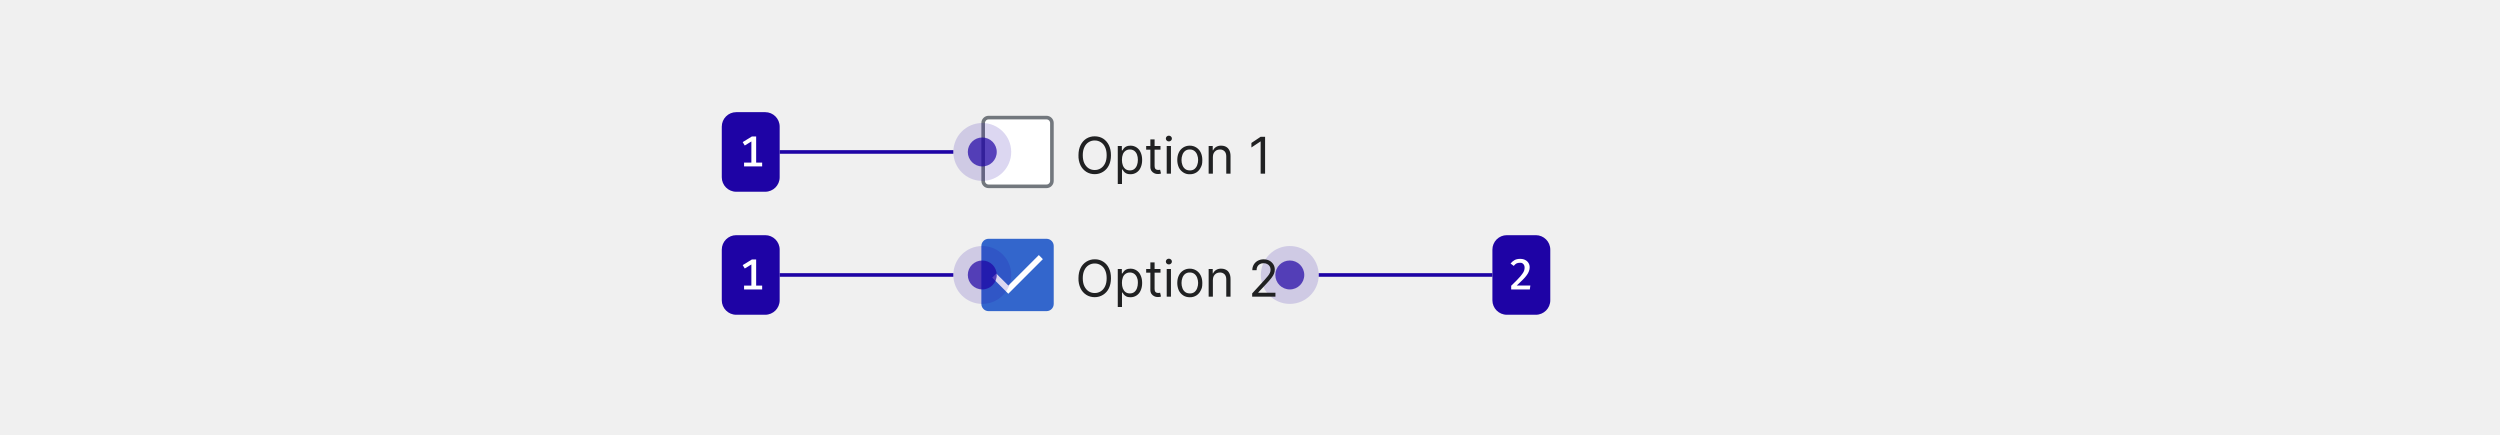
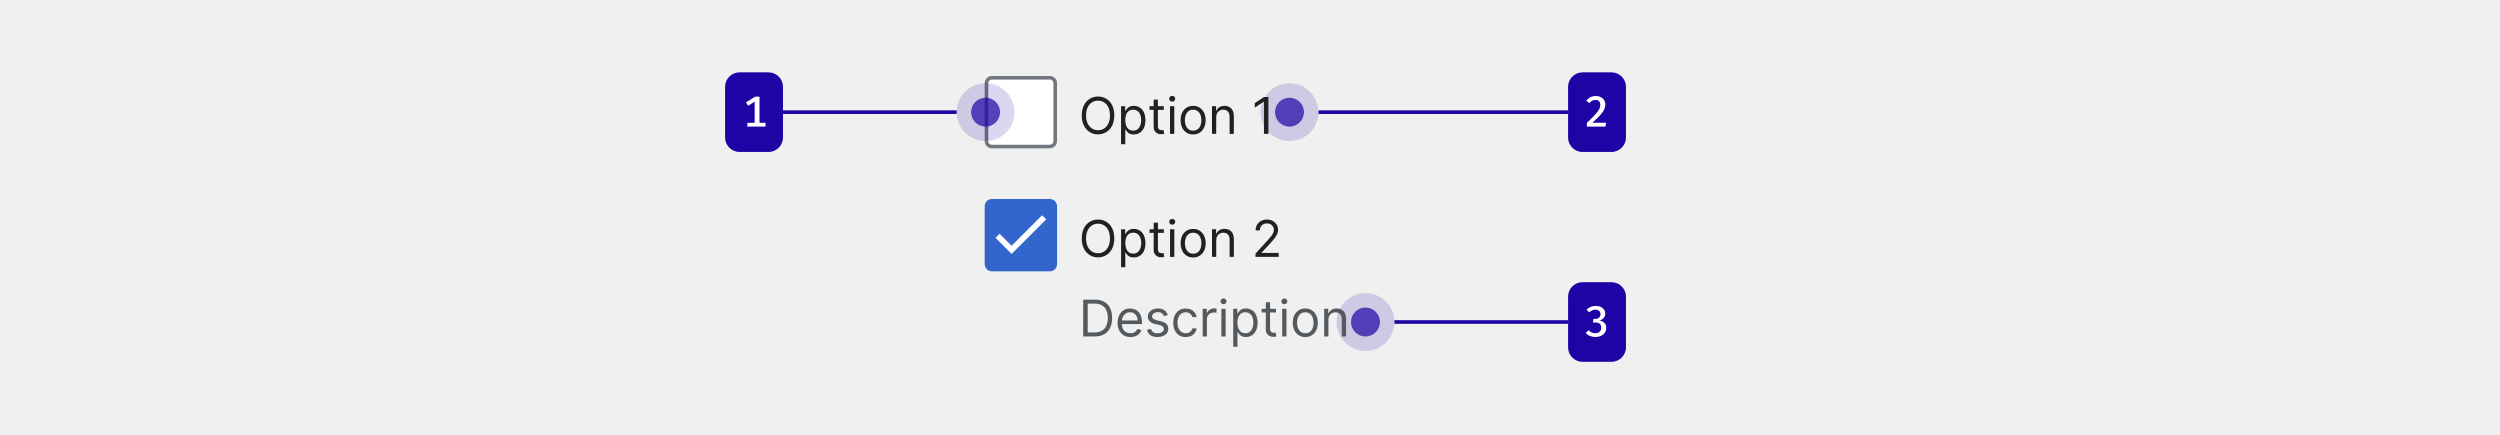
<svg xmlns="http://www.w3.org/2000/svg" width="691" height="120" fill="none" viewBox="0 0 691 120">
-   <path fill="#1E03A5" d="M364.5 76.5h48v-1h-48z" />
-   <circle cx="356.5" cy="76" r="8" fill="#1E03A5" opacity=".16" transform="rotate(-180 356.5 76)" />
-   <circle cx="356.5" cy="76" r="4" fill="#1E03A5" fill-opacity=".7" transform="rotate(-180 356.5 76)" />
-   <rect width="16" height="22" x="412.5" y="65" fill="#1E03A5" rx="4" />
-   <path fill="#fff" d="M420.17 71.55q.84 0 1.42.32a2.2 2.2 0 0 1 1.21 2.02q0 .54-.2 1.06a4 4 0 0 1-.6 1.1q-.4.57-1.1 1.27-.68.7-1.67 1.6h3.76l-.15 1.08h-5.15v-1.02l1.53-1.5q.63-.66 1.06-1.15.42-.5.67-.89.25-.4.35-.75t.1-.71q0-.63-.35-.99c-.35-.36-.56-.36-.98-.36q-.57 0-.94.2-.36.2-.73.67l-.88-.67a4 4 0 0 1 1.12-.95q.63-.33 1.53-.33" />
-   <rect width="19" height="19" x="271.75" y="32.5" fill="#fff" stroke="#72777D" stroke-linecap="square" rx="1.5" />
-   <path fill="#202122" d="M307.07 42.91q0 1.6-.58 2.78a4.3 4.3 0 0 1-3.91 2.45q-1.3 0-2.32-.64a4.4 4.4 0 0 1-1.6-1.8 6 6 0 0 1-.57-2.8q0-1.6.58-2.77.58-1.18 1.6-1.82a4.3 4.3 0 0 1 2.31-.63q1.3 0 2.32.63 1 .64 1.6 1.81.57 1.19.57 2.79m-1.19 0q0-1.33-.44-2.23a3 3 0 0 0-1.19-1.38 3 3 0 0 0-1.67-.47 3 3 0 0 0-1.68.47q-.75.46-1.18 1.38-.44.9-.44 2.23 0 1.32.44 2.23.45.9 1.18 1.38a3 3 0 0 0 1.68.47 3 3 0 0 0 1.67-.47q.75-.47 1.19-1.38t.44-2.23m3.07 7.95v-10.5h1.13v1.22h.14l.36-.51q.22-.32.66-.56t1.19-.25a3 3 0 0 1 2.84 1.85q.42.9.42 2.1t-.42 2.1a3 3 0 0 1-2.83 1.85q-.74 0-1.17-.24a2 2 0 0 1-.68-.57l-.37-.52h-.1v4.03zm1.15-6.68q0 .87.25 1.53.26.66.74 1.03.5.36 1.2.36.74 0 1.23-.38.5-.4.74-1.06.25-.66.25-1.48 0-.8-.24-1.45a2.3 2.3 0 0 0-.74-1.03 2 2 0 0 0-1.24-.38 2 2 0 0 0-1.94 1.36q-.25.64-.25 1.5m10.66-3.82v1h-3.96v-1zm-2.8-1.83h1.17v7.28q0 .5.14.75a.7.7 0 0 0 .38.33q.23.08.49.08l.32-.02.2-.04.24 1.05a2 2 0 0 1-.88.14 2 2 0 0 1-.97-.21 2 2 0 0 1-.79-.66 2 2 0 0 1-.3-1.1zm4.52 9.47v-7.64h1.17V48zm.6-8.91a.8.8 0 0 1-.6-.23.8.8 0 0 1-.24-.56.8.8 0 0 1 .24-.57.8.8 0 0 1 .6-.23q.34 0 .58.23a.7.7 0 0 1 .25.57.7.7 0 0 1-.25.56.8.8 0 0 1-.58.23m5.78 9.07a3 3 0 0 1-1.81-.5 3.4 3.4 0 0 1-1.22-1.37 5 5 0 0 1-.43-2.07q0-1.2.43-2.08a3.3 3.3 0 0 1 1.22-1.38 3.3 3.3 0 0 1 1.81-.5 3.3 3.3 0 0 1 3.02 1.88q.44.9.44 2.08c0 1.18-.14 1.48-.44 2.07a3.3 3.3 0 0 1-1.2 1.38 3.3 3.3 0 0 1-1.82.49m0-1.05q.79 0 1.3-.4a2.4 2.4 0 0 0 .74-1.07 4 4 0 0 0 0-2.85 2.4 2.4 0 0 0-.75-1.06 2 2 0 0 0-1.29-.41 2 2 0 0 0-1.3.4 2.4 2.4 0 0 0-.74 1.08 4 4 0 0 0-.25 1.42q0 .77.25 1.42.24.66.75 1.06.5.4 1.3.4Zm6.38-3.7V48h-1.17v-7.64h1.13v1.2h.1q.27-.59.82-.94a2.5 2.5 0 0 1 1.41-.36q.78 0 1.36.32t.9.96q.33.64.33 1.6V48h-1.18v-4.77q0-.9-.46-1.4a1.7 1.7 0 0 0-1.29-.51q-.55 0-1 .24a2 2 0 0 0-.7.71q-.25.47-.25 1.14m14.43-5.6V48h-1.23v-8.89h-.06l-2.49 1.65v-1.25l2.55-1.7z" />
-   <rect width="19" height="19" x="271.75" y="66.5" fill="#36C" stroke="#36C" stroke-linecap="square" rx="1.5" />
-   <path fill="#fff" d="m278.7 78.93-3.33-3.32-1.12 1.13 4.44 4.45 9.56-9.56-1.12-1.13z" />
-   <path fill="#202122" d="M307.07 76.91q0 1.6-.58 2.78a4.3 4.3 0 0 1-3.91 2.45q-1.3 0-2.32-.64a4.4 4.4 0 0 1-1.6-1.8 6 6 0 0 1-.57-2.8q0-1.6.58-2.78a4.3 4.3 0 0 1 3.91-2.45 4.2 4.2 0 0 1 3.92 2.45q.57 1.18.57 2.79m-1.19 0q0-1.33-.44-2.23a3 3 0 0 0-1.19-1.38 3 3 0 0 0-1.67-.47 3 3 0 0 0-1.68.47q-.75.47-1.18 1.38-.44.9-.44 2.23 0 1.32.44 2.23.45.9 1.18 1.38a3 3 0 0 0 1.68.47 3 3 0 0 0 1.67-.47q.75-.47 1.19-1.38t.44-2.23m3.07 7.95v-10.5h1.13v1.22h.14l.36-.51q.22-.32.66-.56t1.19-.25a3 3 0 0 1 2.84 1.85q.42.9.42 2.1t-.42 2.1a3 3 0 0 1-2.83 1.85q-.74 0-1.17-.25a2 2 0 0 1-.68-.56l-.37-.52h-.1v4.03zm1.15-6.68q0 .87.25 1.53.26.66.74 1.03.5.36 1.2.36.74 0 1.23-.38.5-.4.74-1.06.25-.67.25-1.48c0-.81-.08-1.02-.24-1.45a2.3 2.3 0 0 0-.74-1.03 2 2 0 0 0-1.24-.38 2 2 0 0 0-1.94 1.37 4 4 0 0 0-.25 1.5Zm10.66-3.82v1h-3.96v-1zm-2.8-1.83h1.17v7.28q0 .5.14.75a.7.7 0 0 0 .38.33q.23.08.49.08l.32-.02.2-.04.24 1.05a2 2 0 0 1-.88.14 2 2 0 0 1-.97-.21 2 2 0 0 1-.79-.66 2 2 0 0 1-.3-1.1zm4.52 9.47v-7.64h1.17V82zm.6-8.91a.8.8 0 0 1-.6-.23.8.8 0 0 1-.24-.56.8.8 0 0 1 .24-.57.8.8 0 0 1 .6-.23q.34 0 .58.23a.7.7 0 0 1 .25.57.7.7 0 0 1-.25.56.8.8 0 0 1-.58.23m5.78 9.07q-1.04 0-1.81-.5a3.4 3.4 0 0 1-1.22-1.37 5 5 0 0 1-.43-2.07q0-1.2.43-2.08a3.3 3.3 0 0 1 1.22-1.38 3.3 3.3 0 0 1 1.81-.5 3.3 3.3 0 0 1 3.02 1.88q.44.9.44 2.08c0 1.18-.14 1.48-.44 2.07a3.3 3.3 0 0 1-1.2 1.38 3.3 3.3 0 0 1-1.82.49m0-1.05q.79 0 1.3-.4a2.4 2.4 0 0 0 .74-1.07 4 4 0 0 0 0-2.85 2.4 2.4 0 0 0-.75-1.07 2 2 0 0 0-1.29-.4 2 2 0 0 0-1.3.4 2.4 2.4 0 0 0-.74 1.07 4 4 0 0 0-.25 1.43q0 .77.25 1.42.24.66.75 1.06.5.4 1.3.4Zm6.38-3.7V82h-1.17v-7.64h1.13v1.2h.1q.27-.59.82-.94a2.5 2.5 0 0 1 1.41-.36q.78 0 1.36.32.59.31.9.96.33.63.33 1.6V82h-1.18v-4.77q0-.9-.46-1.4a1.7 1.7 0 0 0-1.29-.51q-.55 0-1 .24a2 2 0 0 0-.7.71q-.25.47-.25 1.14M346.1 82v-.9l3.37-3.67q.58-.64.97-1.13a4 4 0 0 0 .57-.9 2 2 0 0 0 .18-.9 1.7 1.7 0 0 0-.95-1.53 2 2 0 0 0-1-.22q-.58 0-1.02.25-.43.24-.67.67a2 2 0 0 0-.23 1.01h-1.18a2.9 2.9 0 0 1 1.54-2.63 3.4 3.4 0 0 1 1.6-.37q.9 0 1.6.38.68.38 1.08 1.02.39.64.39 1.42 0 .56-.2 1.1t-.7 1.19a21 21 0 0 1-1.37 1.59l-2.29 2.45v.08h4.74V82z" />
-   <rect width="16" height="22" x="199.5" y="31" fill="#1E03A5" rx="4" />
-   <path fill="#fff" d="M209 37.72v8.04h-1.32V39.1l-1.83 1.12-.57-.94 2.54-1.56zm1.66 7.22V46h-5v-1.06z" />
-   <path fill="#1E03A5" d="M263.5 42.5h-48v-1h48z" />
-   <circle cx="8" cy="8" r="8" fill="#1E03A5" opacity=".16" transform="matrix(1 0 0 -1 263.5 50)" />
-   <circle cx="4" cy="4" r="4" fill="#1E03A5" fill-opacity=".7" transform="matrix(1 0 0 -1 267.5 46)" />
-   <rect width="16" height="22" x="199.5" y="65" fill="#1E03A5" rx="4" />
-   <path fill="#fff" d="M209 71.72v8.04h-1.32V73.1l-1.83 1.12-.57-.94 2.54-1.56zm1.66 7.22V80h-5v-1.06z" />
-   <path fill="#1E03A5" d="M263.5 76.5h-48v-1h48z" />
-   <circle cx="8" cy="8" r="8" fill="#1E03A5" opacity=".16" transform="matrix(1 0 0 -1 263.5 84)" />
-   <circle cx="4" cy="4" r="4" fill="#1E03A5" fill-opacity=".7" transform="matrix(1 0 0 -1 267.5 80)" />
+   <path fill="#1E03A5" d="M364.42 31.5h69v-1h-69z" />
+   <circle cx="356.416" cy="31" r="8" fill="#1E03A5" opacity=".16" transform="rotate(-180 356.416 31)" />
+   <circle cx="356.416" cy="31" r="4" fill="#1E03A5" fill-opacity=".7" transform="rotate(-180 356.416 31)" />
+   <rect width="16" height="22" x="433.416" y="20" fill="#1E03A5" rx="4" />
+   <path fill="#fff" d="M441.08 26.55q.85 0 1.43.32a2.2 2.2 0 0 1 1.2 2.02q0 .55-.19 1.06a4 4 0 0 1-.6 1.1q-.41.57-1.1 1.27t-1.67 1.6h3.76l-.16 1.08h-5.15v-1.02l1.53-1.5q.64-.66 1.07-1.15.42-.5.67-.89.24-.4.35-.75t.1-.71q0-.63-.35-.99c-.35-.36-.56-.36-.98-.36q-.57 0-.94.2-.38.2-.74.67l-.87-.67a4 4 0 0 1 1.11-.95q.63-.33 1.53-.33" />
+   <path fill="#1E03A5" d="M385.42 89.5h48v-1h-48z" />
+   <circle cx="377.416" cy="89" r="8" fill="#1E03A5" opacity=".16" transform="rotate(-180 377.416 89)" />
+   <circle cx="377.416" cy="89" r="4" fill="#1E03A5" fill-opacity=".7" transform="rotate(-180 377.416 89)" />
+   <rect width="16" height="22" x="433.416" y="78" fill="#1E03A5" rx="4" />
+   <path fill="#fff" d="M441.06 84.55q.82 0 1.41.29.6.3.92.76.3.48.31 1.05 0 .51-.21.9a2 2 0 0 1-.59.67q-.37.27-.84.38.53.05.95.28.44.24.7.67t.26 1.09q0 .7-.37 1.28-.38.57-1.05.9a4 4 0 0 1-3.07.05 3 3 0 0 1-1.2-.87l.83-.72q.35.42.83.62a3 3 0 0 0 .97.2q.77 0 1.22-.4t.45-1.11q0-.55-.2-.85a1 1 0 0 0-.57-.46 2 2 0 0 0-.83-.14h-.71l.15-.99h.5q.4 0 .73-.14a1.2 1.2 0 0 0 .73-1.17q0-.6-.42-.93a1.6 1.6 0 0 0-1.01-.32q-.51 0-.92.2a3 3 0 0 0-.8.54l-.71-.76a3.6 3.6 0 0 1 2.54-1.02" />
+   <rect width="19" height="19" x="272.666" y="21.5" fill="#fff" stroke="#72777D" stroke-linecap="square" rx="1.5" />
+   <path fill="#202122" d="M307.99 31.91q0 1.6-.58 2.78a4.3 4.3 0 0 1-3.91 2.45q-1.3 0-2.32-.64a4.4 4.4 0 0 1-1.6-1.8 6 6 0 0 1-.58-2.8q0-1.6.58-2.77.59-1.18 1.6-1.81a4.3 4.3 0 0 1 2.32-.64q1.3 0 2.31.64 1.02.63 1.6 1.8.58 1.18.58 2.79m-1.2 0q0-1.32-.44-2.23a3 3 0 0 0-1.18-1.38 3 3 0 0 0-1.67-.47 3 3 0 0 0-1.68.47q-.75.46-1.19 1.38-.44.9-.44 2.23 0 1.32.44 2.23.45.9 1.19 1.38a3 3 0 0 0 1.68.47 3 3 0 0 0 1.67-.47q.75-.47 1.18-1.38.45-.9.45-2.23Zm3.07 7.95v-10.5H311v1.22h.14l.35-.51q.24-.32.67-.56t1.18-.25a3 3 0 0 1 2.85 1.85q.41.9.41 2.1t-.4 2.1a3 3 0 0 1-2.83 1.85q-.75 0-1.19-.24a2 2 0 0 1-.68-.57l-.37-.52h-.1v4.03zm1.16-6.68q0 .87.25 1.53.26.66.74 1.03.48.36 1.2.36.73 0 1.22-.38.5-.4.75-1.06t.25-1.48q0-.8-.25-1.45a2.3 2.3 0 0 0-.74-1.03 2 2 0 0 0-1.24-.38 2 2 0 0 0-1.94 1.36q-.24.64-.24 1.5m10.65-3.82v1h-3.95v-1zm-2.8-1.83h1.17v7.28q0 .5.15.75a.7.7 0 0 0 .37.33q.24.08.5.08l.31-.02.2-.04.24 1.05a2 2 0 0 1-.87.14 2 2 0 0 1-.98-.21 2 2 0 0 1-.78-.66q-.3-.44-.31-1.1zm4.52 9.47v-7.64h1.18V37zm.6-8.91a.8.8 0 0 1-.59-.23.8.8 0 0 1-.24-.56.8.8 0 0 1 .24-.57.8.8 0 0 1 .6-.23q.34 0 .58.23a.7.7 0 0 1 .25.56.7.7 0 0 1-.25.57.8.8 0 0 1-.59.23m5.79 9.07q-1.05 0-1.82-.5a3.4 3.4 0 0 1-1.21-1.37 5 5 0 0 1-.43-2.07q0-1.2.43-2.08a3.3 3.3 0 0 1 1.21-1.38q.78-.5 1.82-.5t1.8.5q.79.49 1.22 1.38.44.9.44 2.08t-.44 2.07a3.3 3.3 0 0 1-1.21 1.38 3.3 3.3 0 0 1-1.81.49m0-1.05q.78 0 1.29-.4a2.4 2.4 0 0 0 .75-1.07q.24-.64.24-1.42 0-.76-.24-1.42a2.4 2.4 0 0 0-.75-1.07 2 2 0 0 0-1.3-.41 2 2 0 0 0-1.29.4 2.4 2.4 0 0 0-.75 1.08 4 4 0 0 0-.24 1.42q0 .77.24 1.42.26.66.75 1.06.5.4 1.3.4m6.38-3.7V37h-1.17v-7.64h1.13v1.2h.1q.27-.59.81-.94.55-.36 1.42-.36.77 0 1.35.32.6.32.9.96.33.64.33 1.6V37h-1.17v-4.77q0-.9-.47-1.4-.47-.51-1.28-.51-.57 0-1 .24a2 2 0 0 0-.7.71q-.25.47-.25 1.14m14.43-5.6V37h-1.23v-8.89h-.06l-2.49 1.65v-1.25l2.55-1.69z" />
+   <rect width="19" height="19" x="272.666" y="55.5" fill="#36C" stroke="#36C" stroke-linecap="square" rx="1.5" />
+   <path fill="#fff" d="m279.61 67.93-3.32-3.32-1.12 1.13 4.44 4.45 9.56-9.56-1.13-1.13z" />
+   <path fill="#202122" d="M307.99 65.91q0 1.6-.58 2.78a4.3 4.3 0 0 1-3.91 2.45q-1.3 0-2.32-.64a4.4 4.4 0 0 1-1.6-1.8 6 6 0 0 1-.58-2.8q0-1.6.58-2.78.59-1.17 1.6-1.8a4.3 4.3 0 0 1 2.32-.64q1.3 0 2.31.63 1.02.64 1.6 1.81.58 1.18.58 2.79m-1.2 0q0-1.32-.44-2.23a3 3 0 0 0-1.18-1.38 3 3 0 0 0-1.67-.47 3 3 0 0 0-1.68.47q-.75.47-1.19 1.38t-.44 2.23.44 2.23q.45.9 1.19 1.38a3 3 0 0 0 1.68.47 3 3 0 0 0 1.67-.47q.75-.47 1.18-1.38.45-.9.45-2.23m3.07 7.95v-10.5H311v1.22h.14l.35-.51q.24-.32.67-.56t1.18-.25a3 3 0 0 1 2.85 1.85q.41.9.41 2.1t-.4 2.1a3 3 0 0 1-2.83 1.85q-.75 0-1.19-.25a2 2 0 0 1-.68-.56l-.37-.52h-.1v4.03zm1.16-6.68q0 .87.25 1.53.26.66.74 1.03.48.36 1.2.36.73 0 1.22-.38.5-.4.75-1.06t.25-1.48q0-.8-.25-1.45a2.3 2.3 0 0 0-.74-1.03 2 2 0 0 0-1.24-.38 2 2 0 0 0-1.94 1.37q-.24.63-.24 1.5m10.65-3.82v1h-3.95v-1zm-2.8-1.83h1.17v7.28q0 .5.15.75a.7.7 0 0 0 .37.33q.24.08.5.08l.31-.02.2-.04.24 1.05a2 2 0 0 1-.87.14 2 2 0 0 1-.98-.21 2 2 0 0 1-.78-.66q-.3-.44-.31-1.1zm4.52 9.47v-7.64h1.18V71zm.6-8.91a.8.8 0 0 1-.59-.23.8.8 0 0 1-.24-.56.8.8 0 0 1 .24-.57.8.8 0 0 1 .6-.23q.34 0 .58.23a.7.7 0 0 1 .25.57.7.7 0 0 1-.25.56.8.8 0 0 1-.59.23m5.79 9.07q-1.05 0-1.82-.5a3.4 3.4 0 0 1-1.21-1.37 5 5 0 0 1-.43-2.07q0-1.2.43-2.08a3.3 3.3 0 0 1 1.21-1.38q.78-.5 1.82-.5t1.8.5q.79.5 1.22 1.38.44.9.44 2.08t-.44 2.07a3.3 3.3 0 0 1-1.21 1.38 3.3 3.3 0 0 1-1.81.49m0-1.05q.78 0 1.29-.4a2.4 2.4 0 0 0 .75-1.07q.24-.64.24-1.42 0-.75-.24-1.43a2.4 2.4 0 0 0-.75-1.07 2 2 0 0 0-1.3-.4 2 2 0 0 0-1.29.4 2.4 2.4 0 0 0-.75 1.07 4 4 0 0 0-.24 1.43q0 .77.24 1.42.26.66.75 1.06.5.4 1.3.4m6.38-3.7V71H335v-7.64h1.13v1.2h.1q.27-.59.81-.94.55-.36 1.42-.36.77 0 1.35.32.6.31.9.96.33.63.33 1.6V71h-1.17v-4.77q0-.9-.47-1.4-.47-.51-1.28-.51-.57 0-1 .24a2 2 0 0 0-.7.71q-.25.47-.25 1.14M347.01 71v-.9l3.36-3.67q.6-.64.97-1.13a4 4 0 0 0 .57-.9 2 2 0 0 0 .2-.9 1.7 1.7 0 0 0-.96-1.53 2 2 0 0 0-1-.22q-.59 0-1.02.25-.43.24-.67.67a2 2 0 0 0-.24 1.01h-1.17q0-.9.41-1.57.41-.68 1.13-1.05a3.4 3.4 0 0 1 1.6-.38q.9 0 1.59.38t1.08 1.02.4 1.42q0 .57-.21 1.1t-.7 1.19a21 21 0 0 1-1.36 1.59l-2.29 2.45v.08h4.73V71z" />
+   <path fill="#54595D" d="M302.54 93h-3.14V82.82h3.28q1.48 0 2.54.61a4 4 0 0 1 1.61 1.74q.56 1.14.56 2.72t-.56 2.74a4 4 0 0 1-1.65 1.76q-1.09.6-2.64.61m-1.9-1.1h1.82q1.26 0 2.1-.48a3 3 0 0 0 1.23-1.39q.4-.9.41-2.14 0-1.23-.4-2.12a3 3 0 0 0-1.2-1.38 4 4 0 0 0-2-.48h-1.97zm11.82 1.26q-1.1 0-1.9-.49a3.3 3.3 0 0 1-1.23-1.37 5 5 0 0 1-.43-2.06q0-1.17.43-2.07.44-.9 1.2-1.4.78-.5 1.81-.5.6 0 1.18.2a2.9 2.9 0 0 1 1.82 1.81 5 5 0 0 1 .28 1.8v.5h-5.88v-1.01h4.7q0-.65-.27-1.16a2 2 0 0 0-.72-.8q-.47-.3-1.1-.3-.72 0-1.22.36a2.3 2.3 0 0 0-.78.9 3 3 0 0 0-.27 1.17v.68q0 .87.3 1.47t.83.9 1.25.32q.46 0 .84-.13.38-.15.65-.4.27-.27.42-.67l1.13.32a2.5 2.5 0 0 1-.6 1.01q-.42.44-1.04.68a4 4 0 0 1-1.4.24m10.32-6.09-1.06.3a2 2 0 0 0-.3-.51 1.4 1.4 0 0 0-.5-.42q-.34-.16-.85-.16a2 2 0 0 0-1.17.32q-.45.31-.46.81 0 .44.32.7.31.24 1 .42l1.13.27q1.02.25 1.52.76t.5 1.31q0 .66-.37 1.18t-1.05.81-1.56.3q-1.17 0-1.93-.5a2.3 2.3 0 0 1-.97-1.49l1.11-.28q.15.61.6.93.46.3 1.17.3.82 0 1.3-.34.5-.36.5-.85a1 1 0 0 0-.29-.66 2 2 0 0 0-.85-.41l-1.27-.3a3 3 0 0 1-1.54-.77q-.5-.53-.5-1.32 0-.64.37-1.14a2.5 2.5 0 0 1 1-.78 4 4 0 0 1 1.44-.29q1.14 0 1.78.5t.93 1.31m4.96 6.09a3.3 3.3 0 0 1-1.85-.5 3.3 3.3 0 0 1-1.2-1.4 5 5 0 0 1-.4-2.04q0-1.16.42-2.05a3.4 3.4 0 0 1 1.2-1.4q.78-.5 1.81-.5.8 0 1.45.3a3 3 0 0 1 1.06.83 2.6 2.6 0 0 1 .51 1.25h-1.17a1.8 1.8 0 0 0-1.83-1.33q-.69 0-1.2.36-.51.34-.8 1a4 4 0 0 0-.29 1.5q0 .89.28 1.54.3.66.8 1.02.51.36 1.21.36a2 2 0 0 0 .83-.15 2 2 0 0 0 .63-.46q.27-.3.37-.72h1.17a2.7 2.7 0 0 1-1.52 2.08q-.63.3-1.48.3m4.68-.16v-7.64h1.13v1.16h.08q.21-.57.76-.92a2.2 2.2 0 0 1 1.23-.36l.62.02v1.2l-.28-.05-.44-.03q-.55 0-1 .23a2 2 0 0 0-.68.64 2 2 0 0 0-.25.92V93zm5.16 0v-7.64h1.18V93zm.6-8.91a.8.8 0 0 1-.59-.23.8.8 0 0 1-.24-.56q0-.33.24-.57a.8.8 0 0 1 .6-.23q.33 0 .58.23a.7.7 0 0 1 .25.57.7.7 0 0 1-.25.56.8.8 0 0 1-.59.23m2.68 11.77v-10.5H342v1.22h.14l.36-.51q.23-.32.66-.56.45-.24 1.18-.25a3 3 0 0 1 2.85 1.85q.42.9.42 2.1t-.42 2.1a3 3 0 0 1-2.83 1.85q-.74 0-1.17-.25a2 2 0 0 1-.69-.56l-.36-.52h-.1v4.03zm1.16-6.68q0 .87.25 1.53.26.66.74 1.03.5.36 1.2.37.74 0 1.22-.4.5-.37.75-1.05.25-.66.25-1.48 0-.8-.25-1.45a2 2 0 0 0-.74-1.03 2 2 0 0 0-1.23-.38 1.95 1.95 0 0 0-1.94 1.37q-.25.63-.25 1.5m10.66-3.82v1h-3.96v-1zm-2.8-1.83h1.16v7.28q0 .5.15.75a1 1 0 0 0 .38.33q.23.08.49.08l.32-.02.2-.04.23 1.05a2 2 0 0 1-.87.14 2 2 0 0 1-.97-.21 2 2 0 0 1-.8-.66q-.3-.44-.3-1.1zM354.4 93v-7.64h1.17V93zm.6-8.91a.8.8 0 0 1-.6-.23.8.8 0 0 1-.24-.56.8.8 0 0 1 .24-.57.8.8 0 0 1 .6-.23q.34 0 .58.23a.7.7 0 0 1 .25.57.7.7 0 0 1-.25.56.8.8 0 0 1-.58.23m5.78 9.07q-1.04 0-1.81-.5a3.4 3.4 0 0 1-1.22-1.37 5 5 0 0 1-.43-2.07q0-1.2.43-2.08a3.3 3.3 0 0 1 1.22-1.38q.78-.5 1.81-.5 1.04 0 1.81.5.78.49 1.21 1.38.44.9.44 2.08t-.44 2.07a3.3 3.3 0 0 1-1.21 1.38 3.3 3.3 0 0 1-1.8.49m0-1.05q.79 0 1.3-.4a2.4 2.4 0 0 0 .74-1.07q.25-.64.25-1.42 0-.75-.25-1.43a2.4 2.4 0 0 0-.75-1.07 2 2 0 0 0-1.29-.4 2 2 0 0 0-1.3.4 2.4 2.4 0 0 0-.74 1.07 4 4 0 0 0-.25 1.43q0 .77.25 1.42.24.66.75 1.06.5.4 1.3.4m6.38-3.7V93H366v-7.64h1.13v1.2h.1q.27-.59.82-.94.54-.36 1.41-.36.78 0 1.36.32t.9.96.33 1.6V93h-1.18v-4.77q0-.9-.47-1.4-.45-.51-1.28-.51-.55 0-1 .24a2 2 0 0 0-.7.71q-.25.47-.25 1.14" />
+   <rect width="16" height="22" x="200.416" y="20" fill="#1E03A5" rx="4" />
+   <path fill="#fff" d="M209.93 26.72v8.04h-1.34V28.1l-1.82 1.12-.58-.94 2.55-1.56zm1.65 7.22V35h-5v-1.06z" />
+   <path fill="#1E03A5" d="M264.42 31.5h-48v-1h48z" />
+   <circle cx="8" cy="8" r="8" fill="#1E03A5" opacity=".16" transform="matrix(1 0 0 -1 264.416 39)" />
+   <circle cx="4" cy="4" r="4" fill="#1E03A5" fill-opacity=".7" transform="matrix(1 0 0 -1 268.416 35)" />
</svg>
